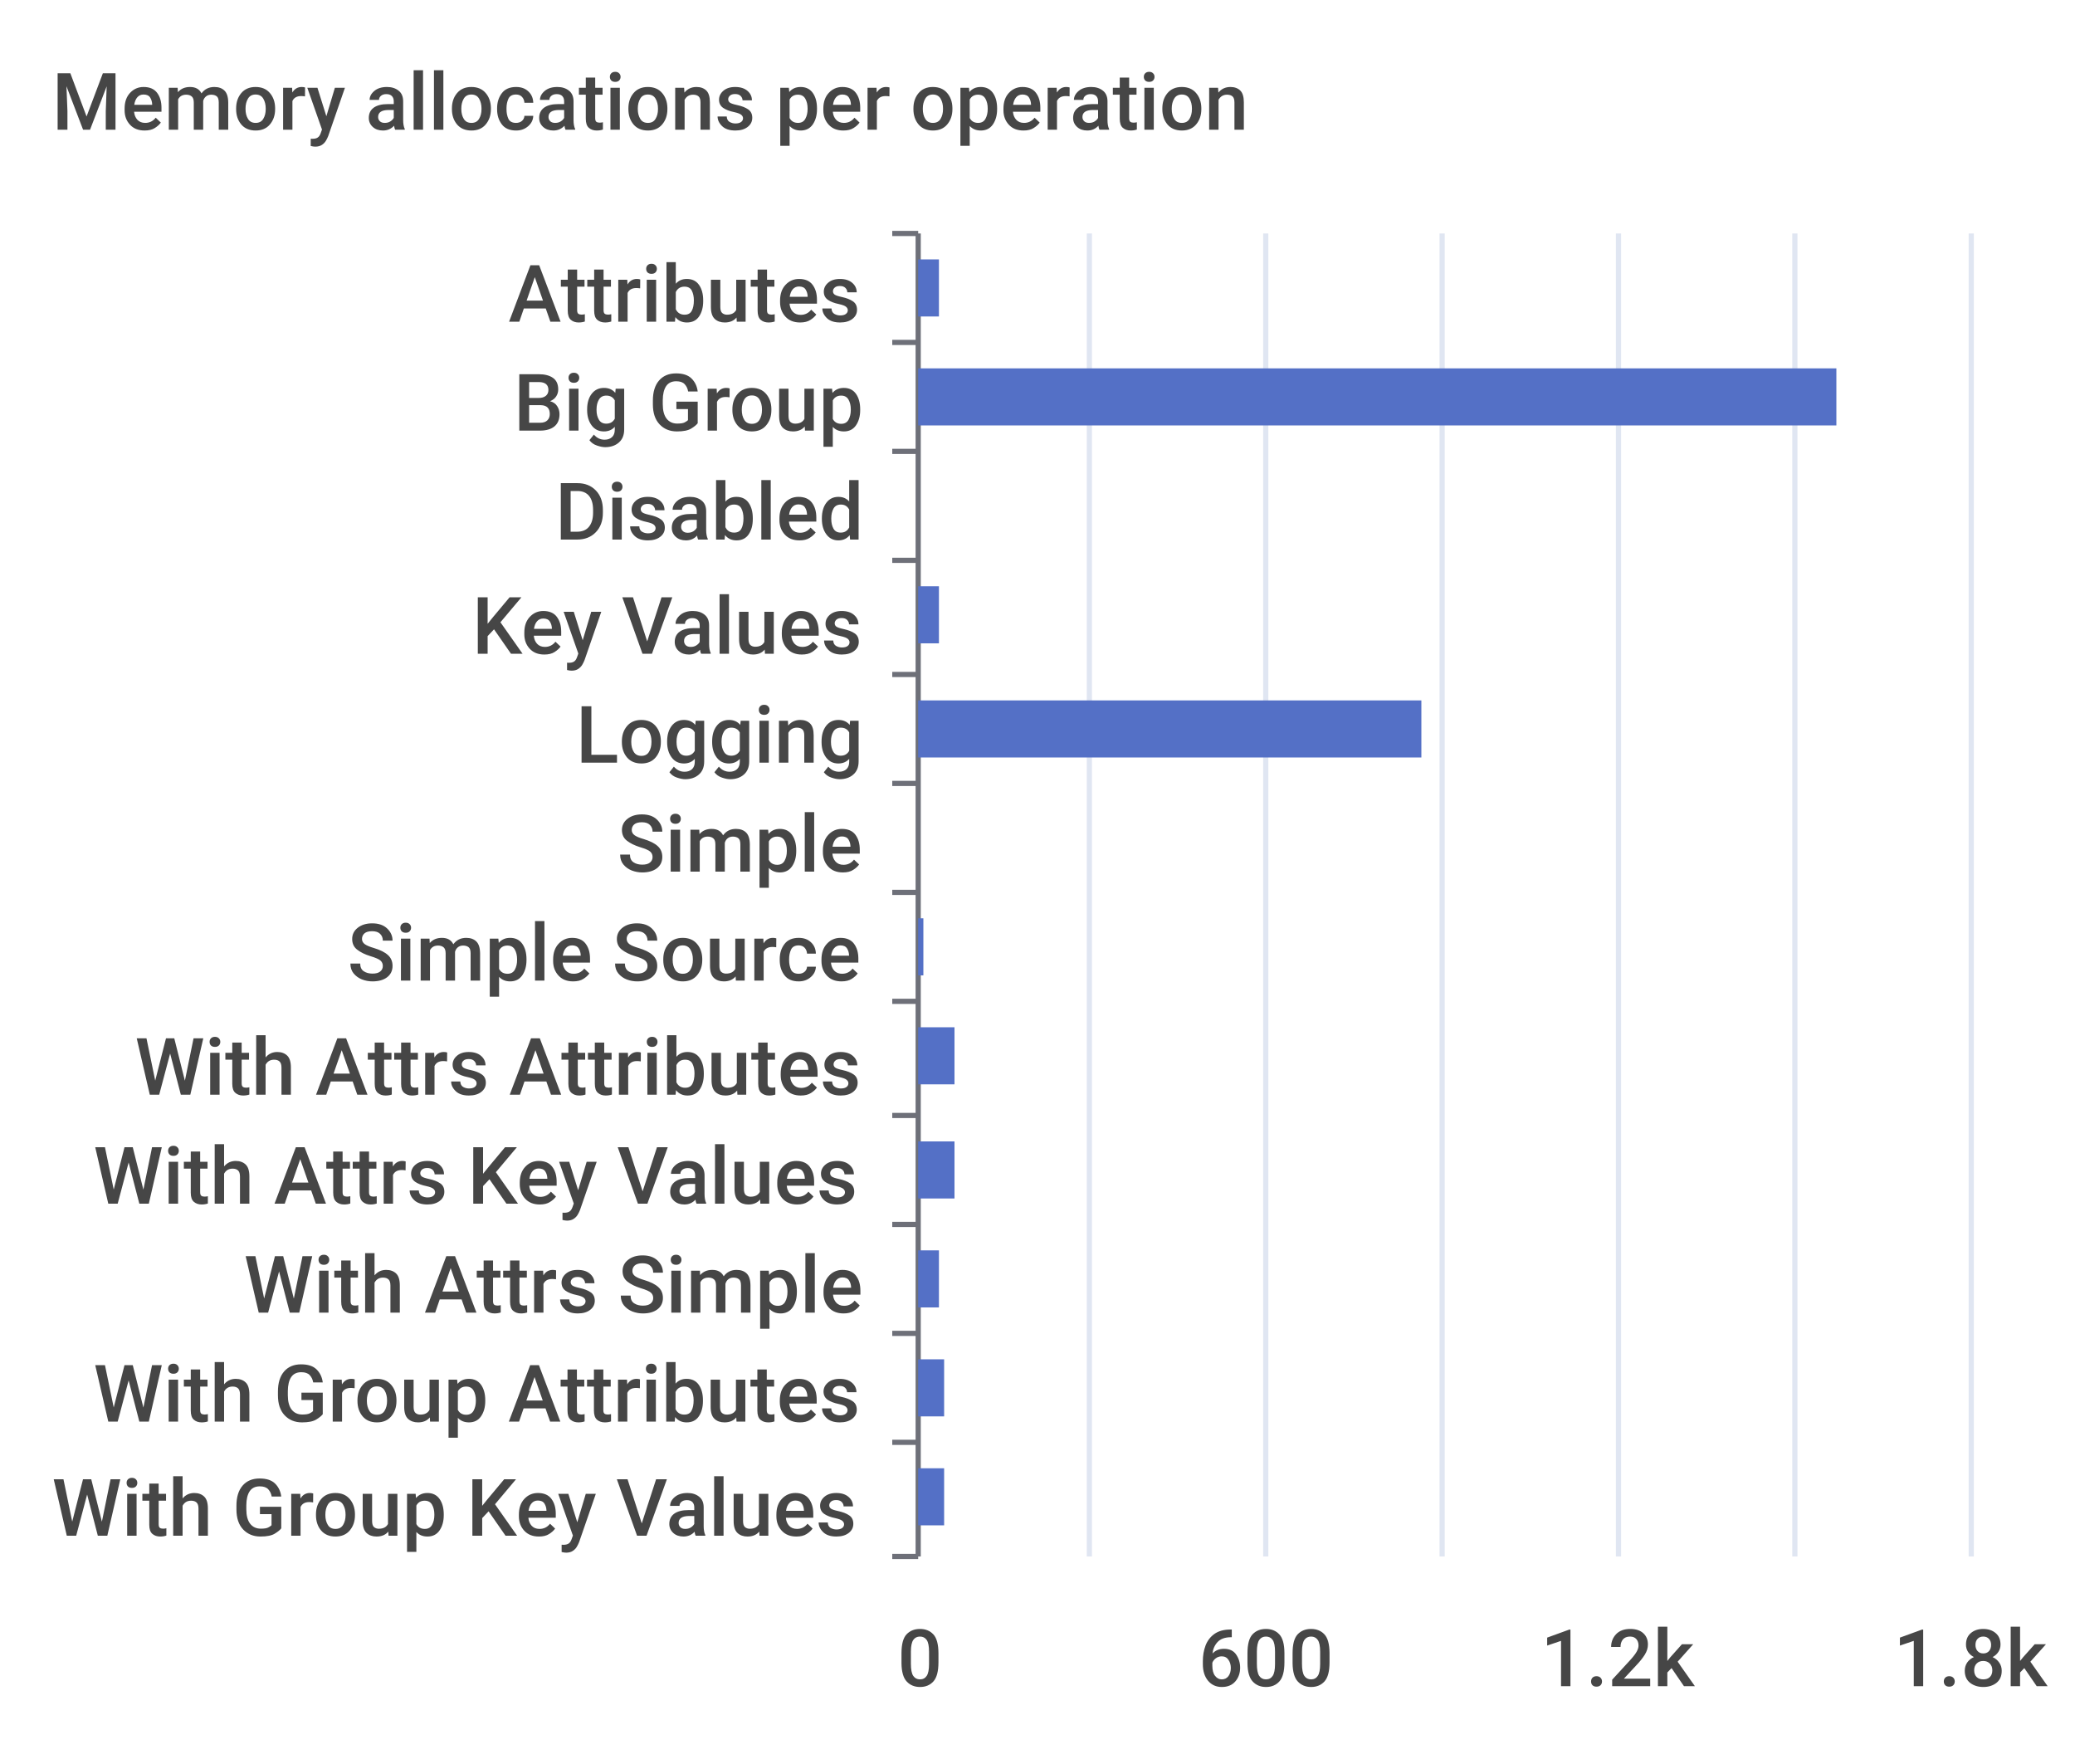
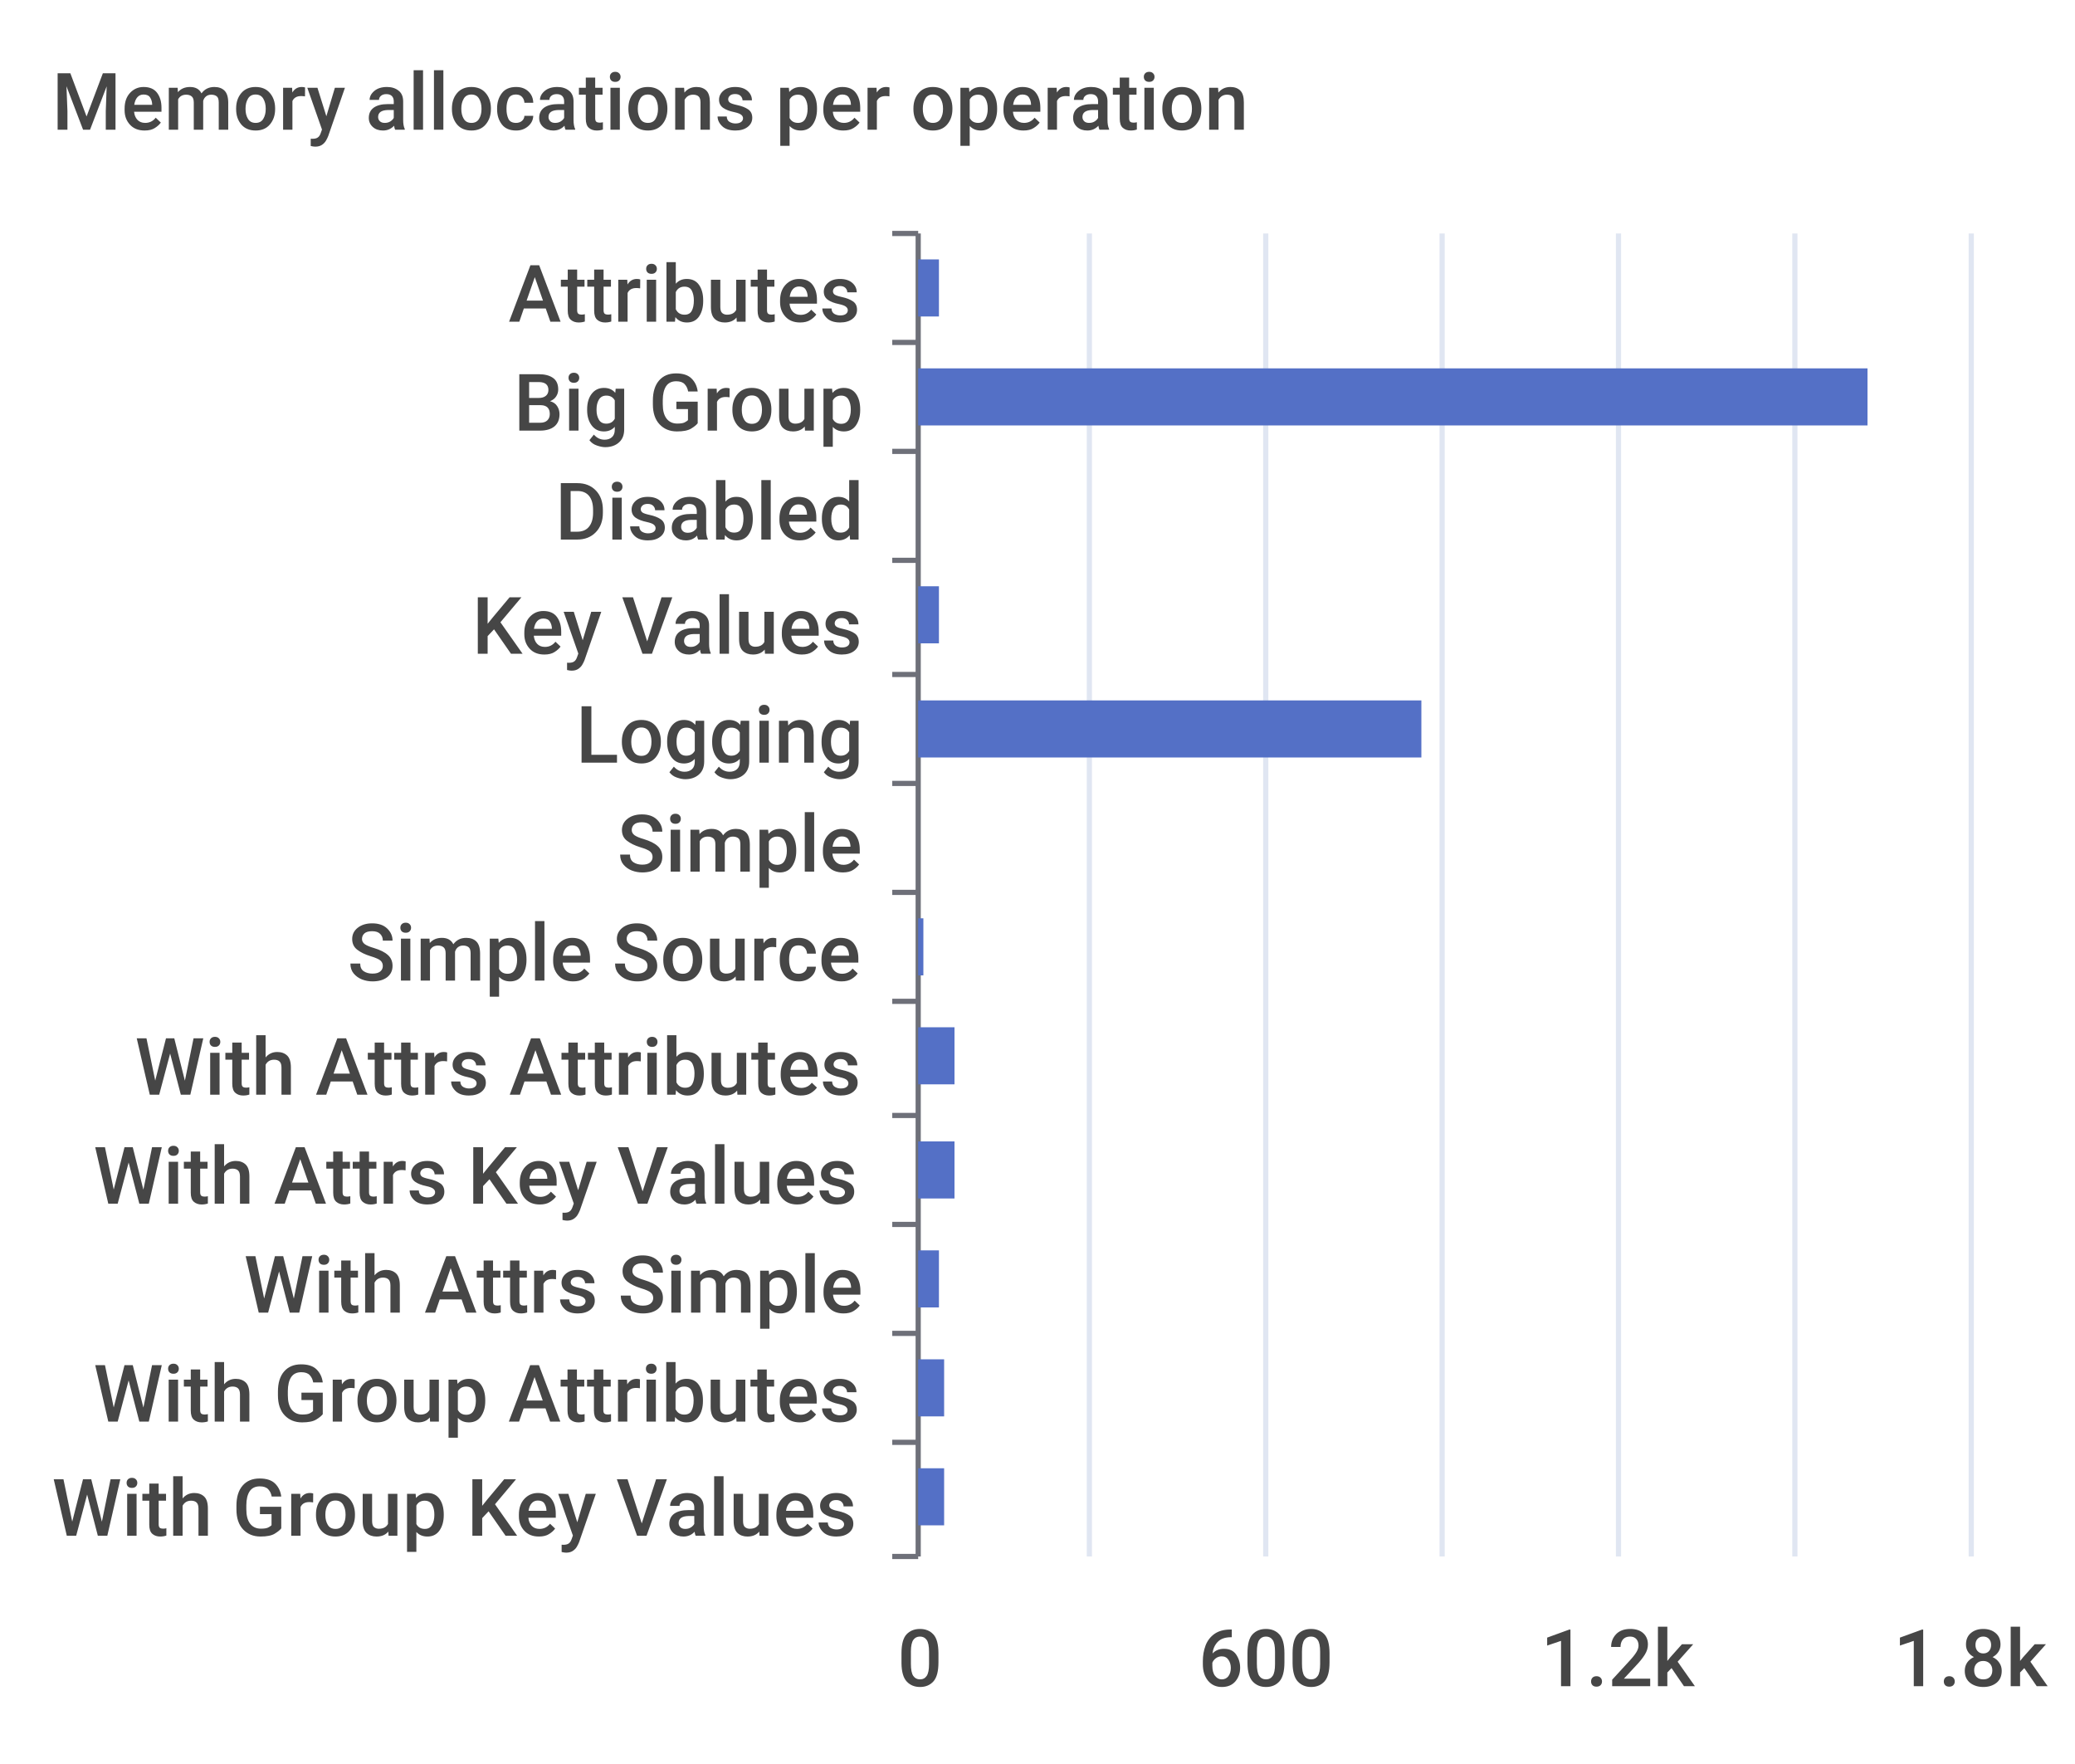
<svg xmlns="http://www.w3.org/2000/svg" width="400" height="340">\n<path d="M 0 0 L 400 0 L 400 340 L 0 340 L 0 0" style="stroke-width:0;stroke:none;fill:rgba(255,255,255,1.0)" />
  <text x="10" y="25" style="stroke-width:0;stroke:none;fill:rgba(70,70,70,1.0);font-size:15.3px;font-family:'Roboto Medium',sans-serif">Memory allocations per operation</text>
  <path d="M 172 45 L 177 45" style="stroke-width:1;stroke:rgba(110,112,121,1.0);fill:none" />
  <path d="M 172 66 L 177 66" style="stroke-width:1;stroke:rgba(110,112,121,1.0);fill:none" />
  <path d="M 172 87 L 177 87" style="stroke-width:1;stroke:rgba(110,112,121,1.0);fill:none" />
  <path d="M 172 108 L 177 108" style="stroke-width:1;stroke:rgba(110,112,121,1.0);fill:none" />
  <path d="M 172 130 L 177 130" style="stroke-width:1;stroke:rgba(110,112,121,1.0);fill:none" />
  <path d="M 172 151 L 177 151" style="stroke-width:1;stroke:rgba(110,112,121,1.0);fill:none" />
  <path d="M 172 172 L 177 172" style="stroke-width:1;stroke:rgba(110,112,121,1.0);fill:none" />
  <path d="M 172 193 L 177 193" style="stroke-width:1;stroke:rgba(110,112,121,1.0);fill:none" />
  <path d="M 172 215 L 177 215" style="stroke-width:1;stroke:rgba(110,112,121,1.0);fill:none" />
  <path d="M 172 236 L 177 236" style="stroke-width:1;stroke:rgba(110,112,121,1.0);fill:none" />
  <path d="M 172 257 L 177 257" style="stroke-width:1;stroke:rgba(110,112,121,1.0);fill:none" />
  <path d="M 172 278 L 177 278" style="stroke-width:1;stroke:rgba(110,112,121,1.0);fill:none" />
  <path d="M 172 300 L 177 300" style="stroke-width:1;stroke:rgba(110,112,121,1.0);fill:none" />
  <path d="M 177 45 L 177 300" style="stroke-width:1;stroke:rgba(110,112,121,1.0);fill:none" />
  <text x="98" y="62" style="stroke-width:0;stroke:none;fill:rgba(70,70,70,1.0);font-size:15.3px;font-family:'Roboto Medium',sans-serif">Attributes</text>
  <text x="99" y="83" style="stroke-width:0;stroke:none;fill:rgba(70,70,70,1.0);font-size:15.3px;font-family:'Roboto Medium',sans-serif">Big Group</text>
  <text x="107" y="104" style="stroke-width:0;stroke:none;fill:rgba(70,70,70,1.0);font-size:15.3px;font-family:'Roboto Medium',sans-serif">Disabled</text>
  <text x="91" y="126" style="stroke-width:0;stroke:none;fill:rgba(70,70,70,1.0);font-size:15.3px;font-family:'Roboto Medium',sans-serif">Key Values</text>
  <text x="111" y="147" style="stroke-width:0;stroke:none;fill:rgba(70,70,70,1.0);font-size:15.3px;font-family:'Roboto Medium',sans-serif">Logging</text>
  <text x="119" y="168" style="stroke-width:0;stroke:none;fill:rgba(70,70,70,1.0);font-size:15.3px;font-family:'Roboto Medium',sans-serif">Simple</text>
  <text x="67" y="189" style="stroke-width:0;stroke:none;fill:rgba(70,70,70,1.0);font-size:15.3px;font-family:'Roboto Medium',sans-serif">Simple Source</text>
  <text x="26" y="211" style="stroke-width:0;stroke:none;fill:rgba(70,70,70,1.0);font-size:15.3px;font-family:'Roboto Medium',sans-serif">With Attrs Attributes</text>
  <text x="18" y="232" style="stroke-width:0;stroke:none;fill:rgba(70,70,70,1.0);font-size:15.3px;font-family:'Roboto Medium',sans-serif">With Attrs Key Values</text>
  <text x="47" y="253" style="stroke-width:0;stroke:none;fill:rgba(70,70,70,1.0);font-size:15.3px;font-family:'Roboto Medium',sans-serif">With Attrs Simple</text>
  <text x="18" y="274" style="stroke-width:0;stroke:none;fill:rgba(70,70,70,1.0);font-size:15.3px;font-family:'Roboto Medium',sans-serif">With Group Attributes</text>
  <text x="10" y="296" style="stroke-width:0;stroke:none;fill:rgba(70,70,70,1.0);font-size:15.3px;font-family:'Roboto Medium',sans-serif">With Group Key Values</text>
  <text x="173" y="325" style="stroke-width:0;stroke:none;fill:rgba(70,70,70,1.0);font-size:15.3px;font-family:'Roboto Medium',sans-serif">0</text>
  <text x="231" y="325" style="stroke-width:0;stroke:none;fill:rgba(70,70,70,1.0);font-size:15.3px;font-family:'Roboto Medium',sans-serif">600</text>
  <text x="297" y="325" style="stroke-width:0;stroke:none;fill:rgba(70,70,70,1.0);font-size:15.3px;font-family:'Roboto Medium',sans-serif">1.2k</text>
  <text x="365" y="325" style="stroke-width:0;stroke:none;fill:rgba(70,70,70,1.0);font-size:15.3px;font-family:'Roboto Medium',sans-serif">1.8k</text>
  <path d="M 210 45 L 210 300" style="stroke-width:1;stroke:rgba(224,230,242,1.0);fill:none" />
  <path d="M 244 45 L 244 300" style="stroke-width:1;stroke:rgba(224,230,242,1.0);fill:none" />
  <path d="M 278 45 L 278 300" style="stroke-width:1;stroke:rgba(224,230,242,1.0);fill:none" />
  <path d="M 312 45 L 312 300" style="stroke-width:1;stroke:rgba(224,230,242,1.0);fill:none" />
  <path d="M 346 45 L 346 300" style="stroke-width:1;stroke:rgba(224,230,242,1.0);fill:none" />
  <path d="M 380 45 L 380 300" style="stroke-width:1;stroke:rgba(224,230,242,1.0);fill:none" />
  <path d="M 177 283 L 182 283 L 182 294 L 177 294 L 177 283" style="stroke-width:0;stroke:none;fill:rgba(84,112,198,1.0)" />
  <path d="M 177 262 L 182 262 L 182 273 L 177 273 L 177 262" style="stroke-width:0;stroke:none;fill:rgba(84,112,198,1.0)" />
  <path d="M 177 241 L 181 241 L 181 252 L 177 252 L 177 241" style="stroke-width:0;stroke:none;fill:rgba(84,112,198,1.0)" />
  <path d="M 177 220 L 184 220 L 184 231 L 177 231 L 177 220" style="stroke-width:0;stroke:none;fill:rgba(84,112,198,1.0)" />
  <path d="M 177 198 L 184 198 L 184 209 L 177 209 L 177 198" style="stroke-width:0;stroke:none;fill:rgba(84,112,198,1.0)" />
  <path d="M 177 177 L 178 177 L 178 188 L 177 188 L 177 177" style="stroke-width:0;stroke:none;fill:rgba(84,112,198,1.0)" />
  <path d="M 177 156 L 177 156 L 177 167 L 177 167 L 177 156" style="stroke-width:0;stroke:none;fill:rgba(84,112,198,1.0)" />
  <path d="M 177 135 L 274 135 L 274 146 L 177 146 L 177 135" style="stroke-width:0;stroke:none;fill:rgba(84,112,198,1.0)" />
  <path d="M 177 113 L 181 113 L 181 124 L 177 124 L 177 113" style="stroke-width:0;stroke:none;fill:rgba(84,112,198,1.0)" />
  <path d="M 177 92 L 177 92 L 177 103 L 177 103 L 177 92" style="stroke-width:0;stroke:none;fill:rgba(84,112,198,1.0)" />
-   <path d="M 177 71 L 354 71 L 354 82 L 177 82 L 177 71" style="stroke-width:0;stroke:none;fill:rgba(84,112,198,1.0)" />
+   <path d="M 177 71 L 360 71 L 360 82 L 177 82 L 177 71" style="stroke-width:0;stroke:none;fill:rgba(84,112,198,1.0)" />
  <path d="M 177 50 L 181 50 L 181 61 L 177 61 L 177 50" style="stroke-width:0;stroke:none;fill:rgba(84,112,198,1.0)" />
</svg>
